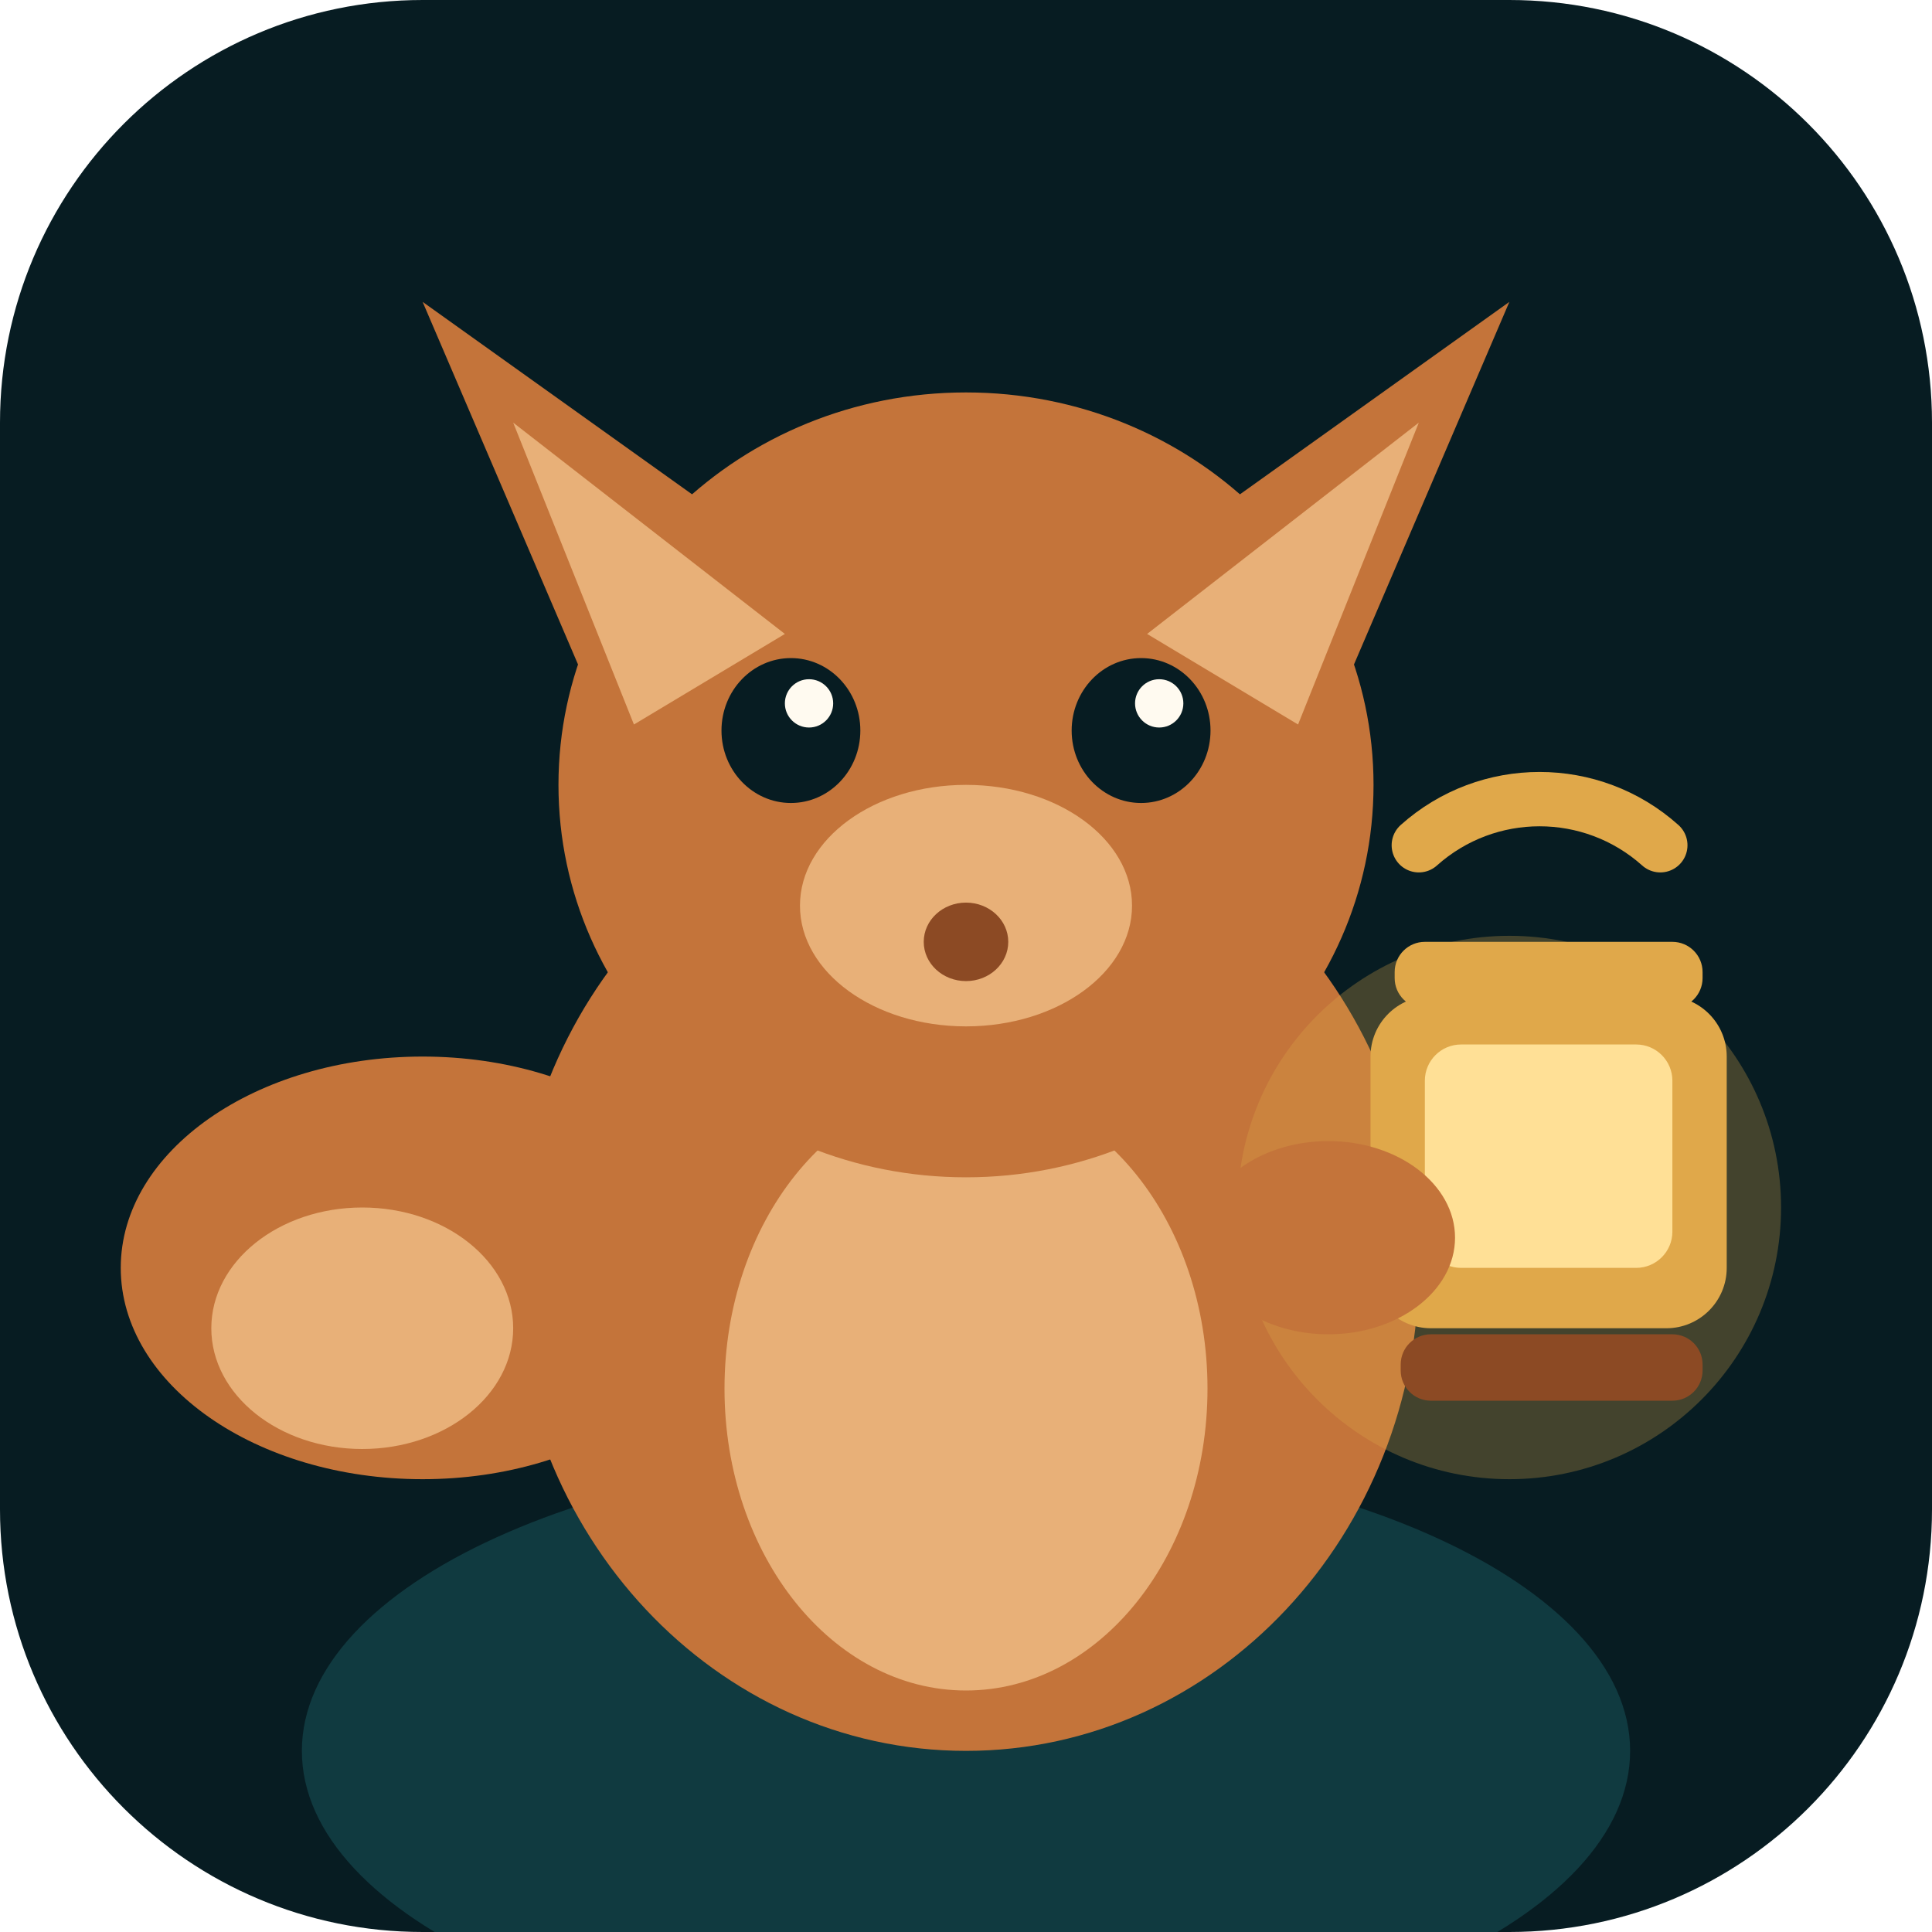
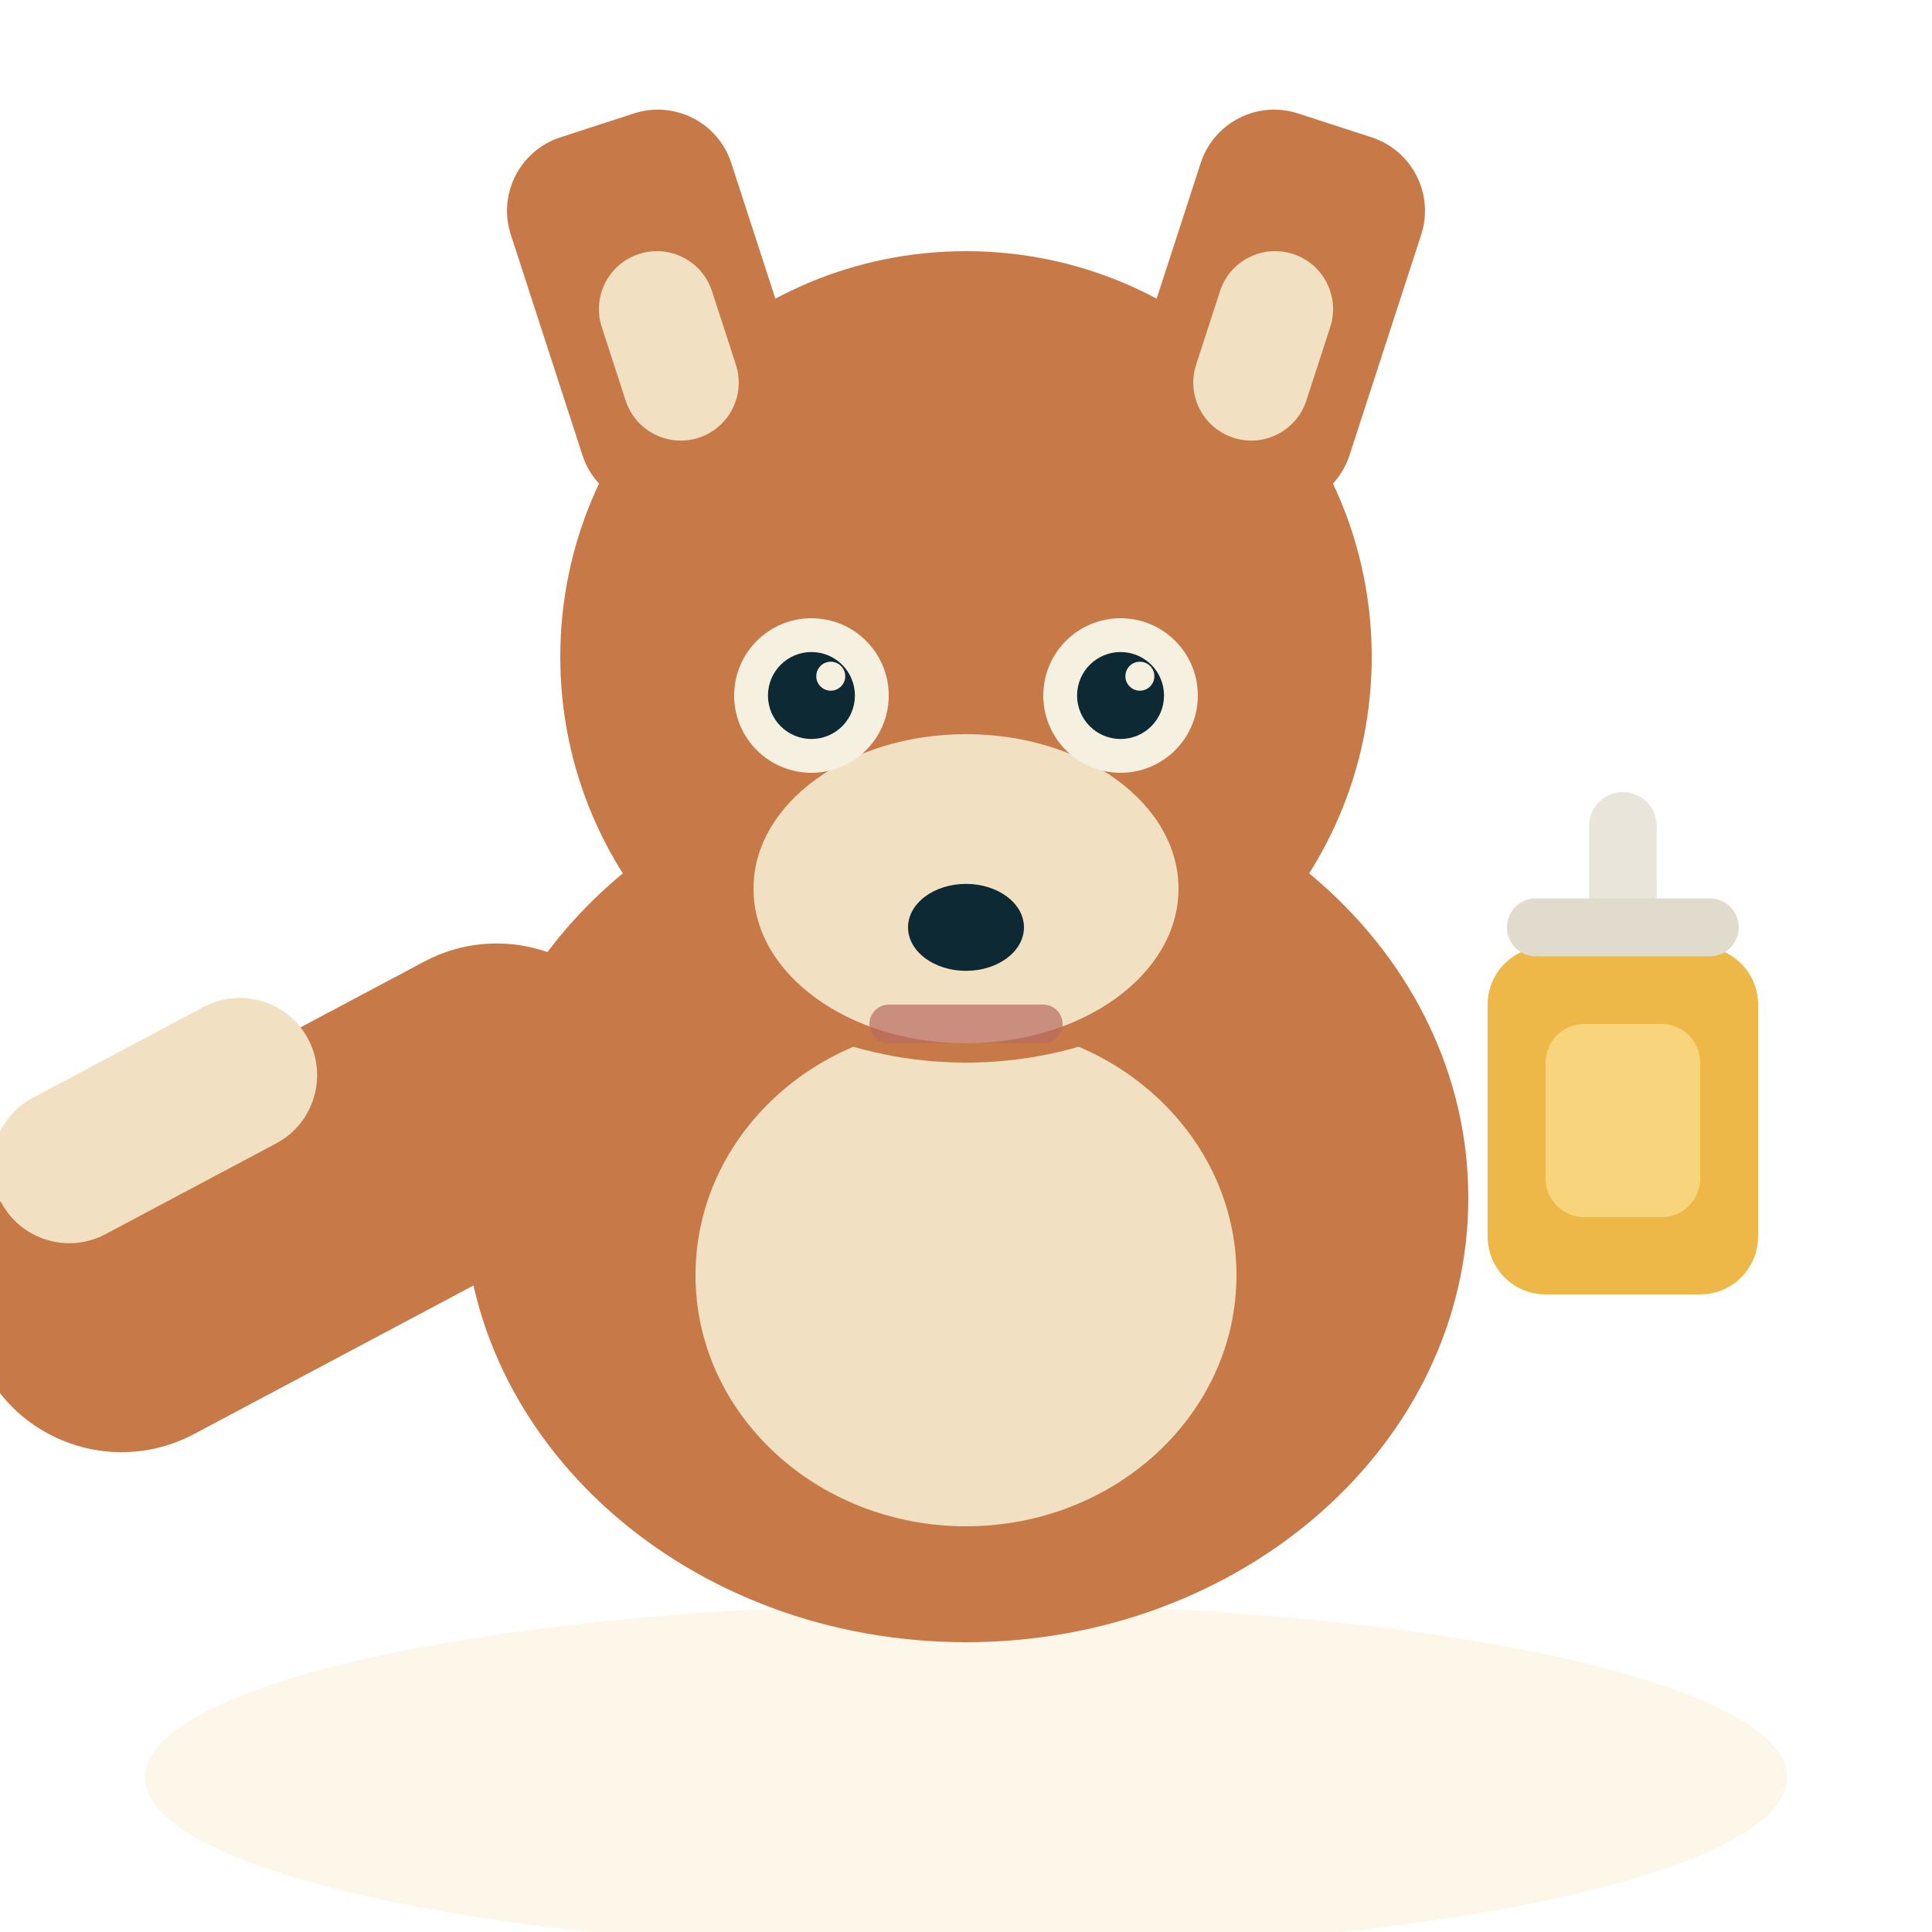
- <svg xmlns="http://www.w3.org/2000/svg" viewBox="0 0 64 64" fill="none">
-   <rect width="64" height="64" rx="14" fill="#071C22" />
-   <ellipse cx="32" cy="58" rx="22" ry="10" fill="#103A40" />
-   <ellipse cx="14" cy="42" rx="10" ry="7" fill="#C4743A" />
-   <ellipse cx="12" cy="44" rx="5" ry="4" fill="#E8B078" />
-   <ellipse cx="32" cy="42" rx="15" ry="16" fill="#C4743A" />
-   <ellipse cx="32" cy="46" rx="8" ry="10" fill="#E8B078" />
-   <ellipse cx="32" cy="26" rx="13.5" ry="13" fill="#C4743A" />
-   <path d="M20 24 L14 10 L28 20 Z" fill="#C4743A" />
-   <path d="M44 24 L50 10 L36 20 Z" fill="#C4743A" />
-   <path d="M21 24 L17 14 L26 21 Z" fill="#E8B078" />
-   <path d="M43 24 L47 14 L38 21 Z" fill="#E8B078" />
-   <ellipse cx="32" cy="30" rx="5.5" ry="4" fill="#E8B078" />
-   <ellipse cx="32" cy="31.2" rx="1.4" ry="1.3" fill="#8C4A24" />
-   <ellipse cx="26.2" cy="24.2" rx="2.3" ry="2.4" fill="#071C22" />
-   <ellipse cx="37.8" cy="24.2" rx="2.3" ry="2.4" fill="#071C22" />
-   <ellipse cx="26.8" cy="23.3" rx="0.8" ry="0.8" fill="#FFFAF0" />
-   <ellipse cx="38.4" cy="23.3" rx="0.8" ry="0.8" fill="#FFFAF0" />
-   <ellipse cx="50" cy="40" rx="9" ry="9" fill="#E0A84A" fill-opacity=".28" />
-   <path d="M47 28 A6 6 0 0 1 55 28" stroke="#E0A84A" stroke-width="1.8" fill="none" stroke-linecap="round" />
-   <rect x="46.2" y="31.2" width="10.2" height="2.2" rx="1" fill="#E0A84A" />
-   <rect x="45.4" y="33" width="11.8" height="11" rx="2" fill="#E0A84A" />
-   <rect x="47.2" y="34.6" width="8.2" height="7.4" rx="1.2" fill="#FFE096" />
-   <rect x="46.4" y="44.2" width="10" height="2.2" rx="1" fill="#8C4A24" />
-   <ellipse cx="44" cy="41" rx="4.2" ry="3.2" fill="#C4743A" />
+ <svg xmlns="http://www.w3.org/2000/svg" viewBox="0 0 220 220" fill="none" aria-hidden="true">
+   <ellipse cx="110" cy="202.4" rx="93.5" ry="19.8" fill="#EDB847" fill-opacity=".12" />
+   <g transform="translate(35.2 136.4) rotate(-28)">
+     <rect x="-41.8" y="-17.6" width="83.6" height="35.2" rx="17.6" fill="#C77A47" />
+   </g>
+   <g transform="translate(17.6 127.6) rotate(-28)">
+     <rect x="-19.8" y="-8.8" width="39.6" height="17.6" rx="8.8" fill="#F2E0C2" />
+   </g>
+   <ellipse cx="110" cy="136.4" rx="57.2" ry="50.6" fill="#C77A47" />
+   <ellipse cx="110" cy="145.2" rx="30.8" ry="28.6" fill="#F2E0C2" />
+   <circle cx="110" cy="74.8" r="46.2" fill="#C77A47" />
+   <ellipse cx="110" cy="101.2" rx="24.2" ry="17.6" fill="#F2E0C2" />
+   <g transform="translate(74.8 35.2) rotate(-18)">
+     <rect x="-13.2" y="-22" width="26.4" height="44" rx="8.8" fill="#C77A47" />
+     <rect x="-6.6" y="-6.6" width="13.2" height="22" rx="6.6" fill="#F2E0C2" />
+   </g>
+   <g transform="translate(145.2 35.2) rotate(18)">
+     <rect x="-13.2" y="-22" width="26.4" height="44" rx="8.8" fill="#C77A47" />
+     <rect x="-6.6" y="-6.6" width="13.2" height="22" rx="6.6" fill="#F2E0C2" />
+   </g>
+   <g transform="translate(92.4 79.2)">
+     <circle r="8.8" fill="#F5F0E0" />
+     <circle r="4.95" fill="#0D2933" />
+     <circle cx="2.2" cy="-2.2" r="1.65" fill="#F5F0E0" />
+   </g>
+   <g transform="translate(127.6 79.2)">
+     <circle r="8.8" fill="#F5F0E0" />
+     <circle r="4.95" fill="#0D2933" />
+     <circle cx="2.2" cy="-2.2" r="1.65" fill="#F5F0E0" />
+   </g>
+   <ellipse cx="110" cy="105.6" rx="6.6" ry="4.95" fill="#0D2933" />
+   <rect x="99" y="114.4" width="22" height="4.4" rx="2.2" fill="#B86B61" fill-opacity=".7" />
+   <g transform="translate(184.8 127.6)">
+     <rect x="-3.85" y="-37.4" width="7.7" height="22" rx="3.85" fill="#E0DBCC" fill-opacity=".7" />
+     <rect x="-15.4" y="-19.8" width="30.8" height="39.6" rx="6.6" fill="#EDB847" />
+     <rect x="-8.8" y="-11" width="17.6" height="22" rx="4.4" fill="#FADB85" fill-opacity=".85" />
+     <rect x="-13.2" y="-25.3" width="26.4" height="6.6" rx="3.3" fill="#E0DBCC" />
+   </g>
</svg>
